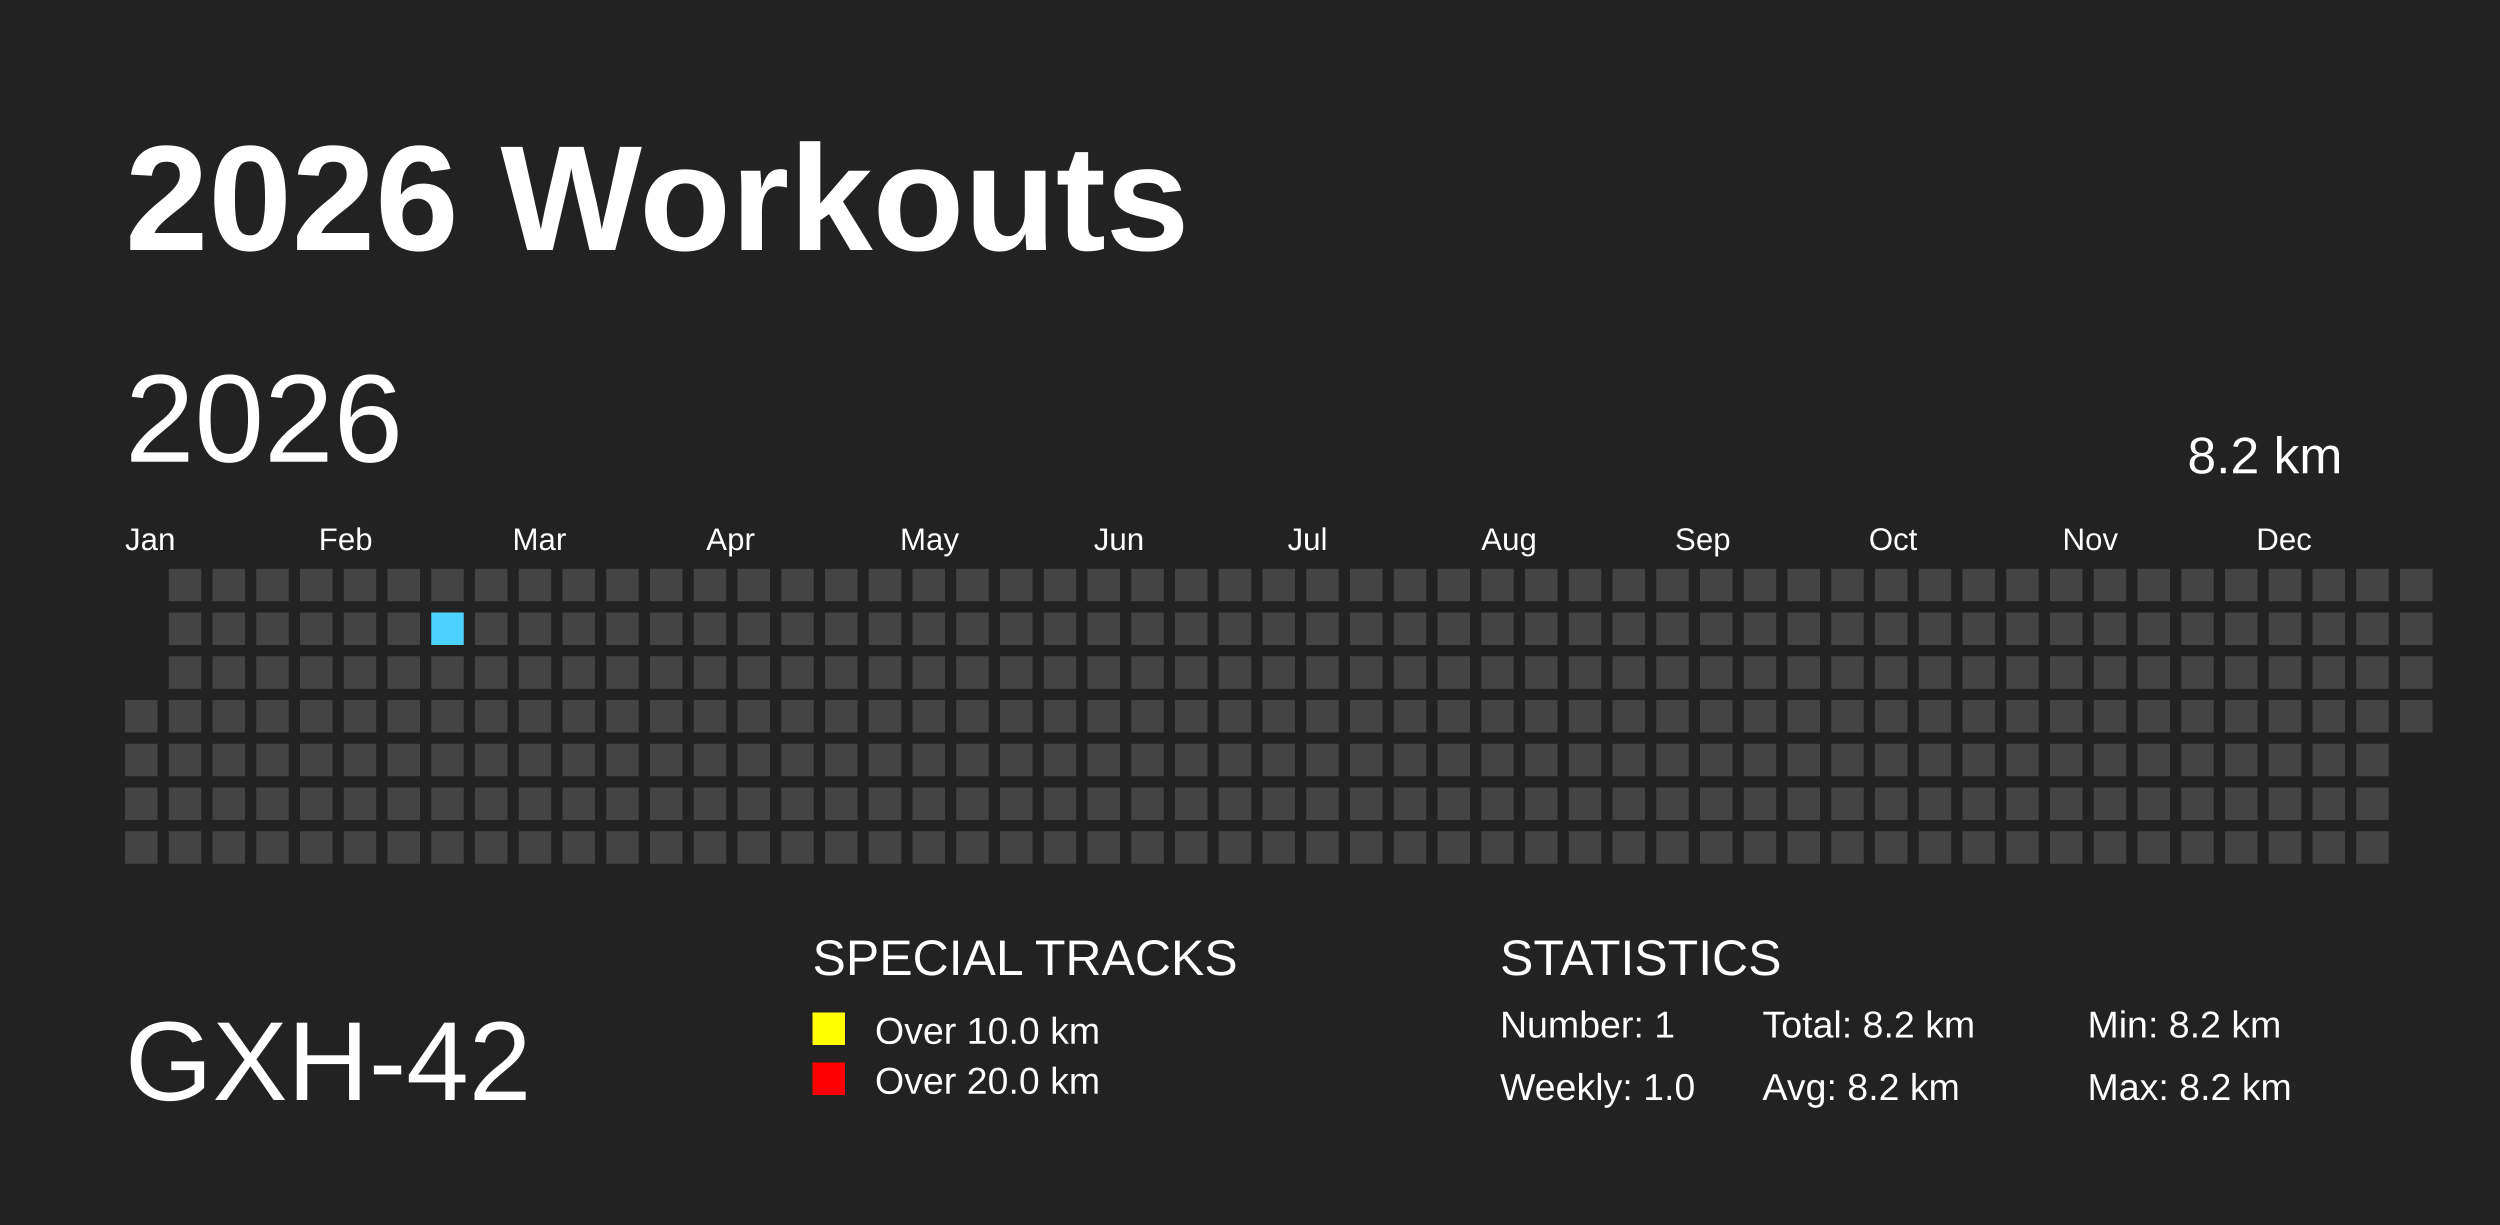
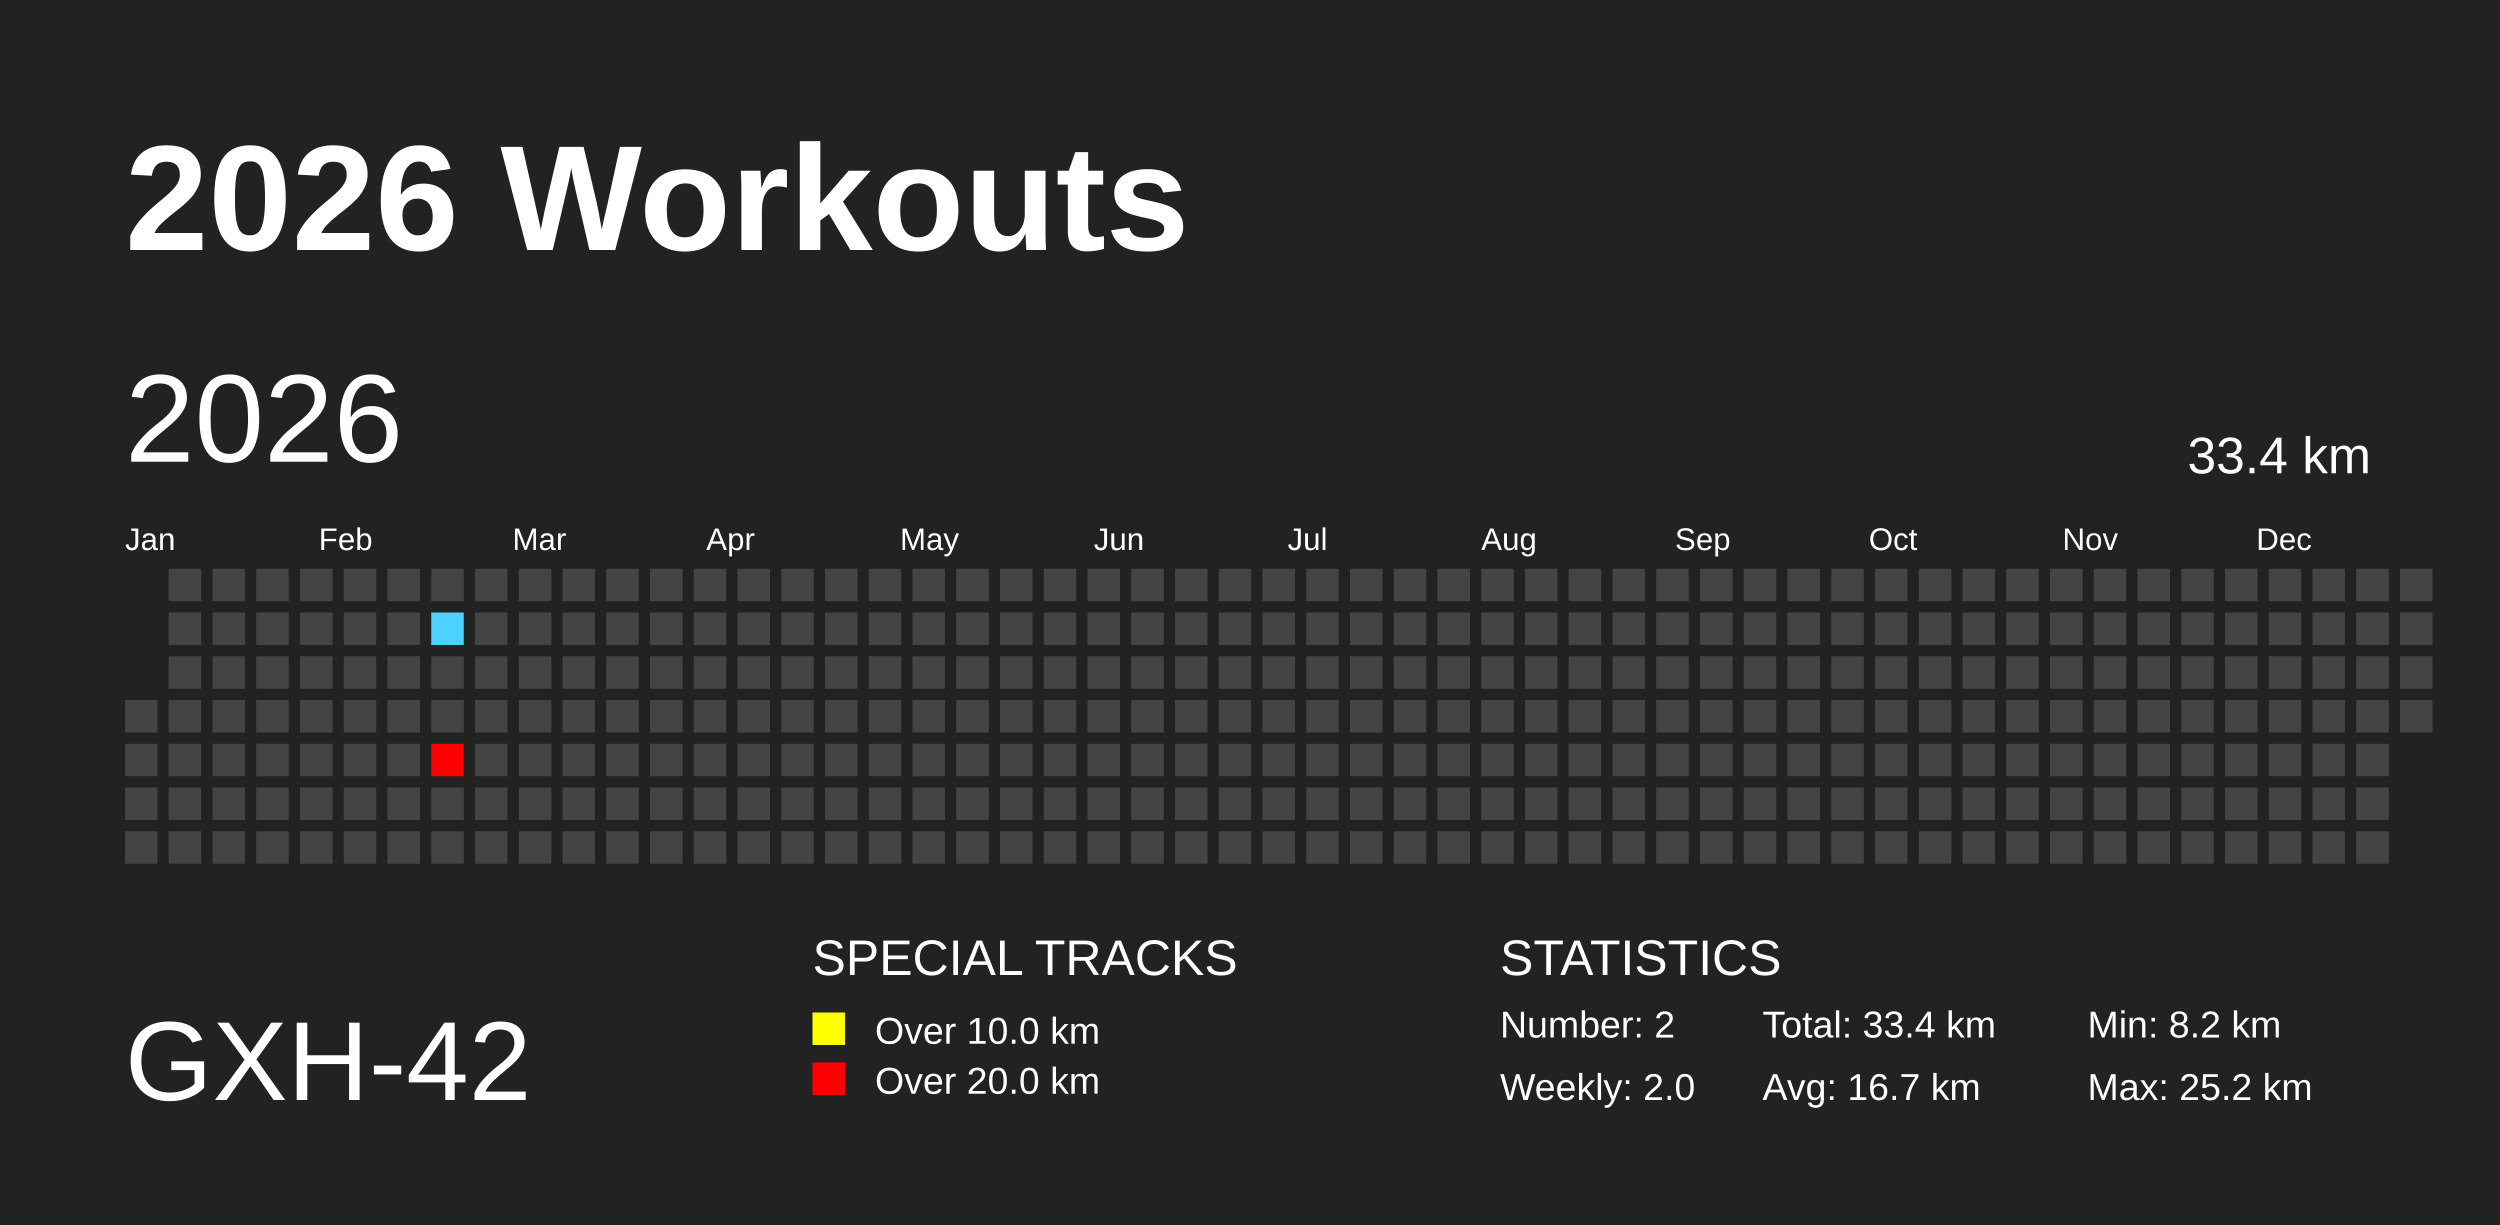
<svg xmlns="http://www.w3.org/2000/svg" baseProfile="full" height="98mm" version="1.1" viewBox="0,0,200,98" width="200mm">
  <defs />
  <rect fill="#222222" height="98" width="200" x="0" y="0" />
  <text fill="#FFFFFF" style="font-size:12px; font-family:Arial; font-weight:bold;" x="10" y="20">2026 Workouts</text>
  <text fill="#FFFFFF" style="font-size:9px; font-family:Arial" x="10" y="88">GXH-42</text>
  <text fill="#FFFFFF" style="font-size:4px; font-family:Arial" x="65" y="78">SPECIAL TRACKS</text>
  <rect fill="yellow" height="2.6" width="2.6" x="65" y="81" />
  <text fill="#FFFFFF" style="font-size:3px; font-family:Arial" x="70" y="83.5">Over 10.0 km</text>
  <rect fill="red" height="2.6" width="2.6" x="65" y="85" />
  <text fill="#FFFFFF" style="font-size:3px; font-family:Arial" x="70" y="87.5">Over 20.0 km</text>
  <text fill="#FFFFFF" style="font-size:4px; font-family:Arial" x="120" y="78">STATISTICS</text>
-   <text fill="#FFFFFF" style="font-size:3px; font-family:Arial" x="120" y="83">Number: 1</text>
-   <text fill="#FFFFFF" style="font-size:3px; font-family:Arial" x="120" y="88">Weekly: 1.0</text>
-   <text fill="#FFFFFF" style="font-size:3px; font-family:Arial" x="141" y="83">Total: 8.2 km</text>
-   <text fill="#FFFFFF" style="font-size:3px; font-family:Arial" x="141" y="88">Avg: 8.2 km</text>
+   <text fill="#FFFFFF" style="font-size:3px; font-family:Arial" x="120" y="83">Number: 2</text>
+   <text fill="#FFFFFF" style="font-size:3px; font-family:Arial" x="120" y="88">Weekly: 2.0</text>
+   <text fill="#FFFFFF" style="font-size:3px; font-family:Arial" x="141" y="83">Total: 33.4 km</text>
+   <text fill="#FFFFFF" style="font-size:3px; font-family:Arial" x="141" y="88">Avg: 16.7 km</text>
  <text fill="#FFFFFF" style="font-size:3px; font-family:Arial" x="167" y="83">Min: 8.2 km</text>
-   <text fill="#FFFFFF" style="font-size:3px; font-family:Arial" x="167" y="88">Max: 8.2 km</text>
+   <text fill="#FFFFFF" style="font-size:3px; font-family:Arial" x="167" y="88">Max: 25.2 km</text>
  <text dominant-baseline="hanging" fill="#FFFFFF" style="font-size:10.0px; font-family:Arial;" x="10" y="30">2026</text>
-   <text dominant-baseline="hanging" fill="#FFFFFF" style="font-size:4.125px; font-family:Arial;" x="175" y="35">8.2 km</text>
+   <text dominant-baseline="hanging" fill="#FFFFFF" style="font-size:4.125px; font-family:Arial;" x="175" y="35">33.4 km</text>
  <text fill="#FFFFFF" style="font-size:2.5px; font-family:Arial" x="10.0" y="44">Jan</text>
  <text fill="#FFFFFF" style="font-size:2.5px; font-family:Arial" x="25.5" y="44">Feb</text>
  <text fill="#FFFFFF" style="font-size:2.5px; font-family:Arial" x="41.0" y="44">Mar</text>
  <text fill="#FFFFFF" style="font-size:2.5px; font-family:Arial" x="56.5" y="44">Apr</text>
  <text fill="#FFFFFF" style="font-size:2.5px; font-family:Arial" x="72.0" y="44">May</text>
  <text fill="#FFFFFF" style="font-size:2.5px; font-family:Arial" x="87.5" y="44">Jun</text>
  <text fill="#FFFFFF" style="font-size:2.5px; font-family:Arial" x="103.0" y="44">Jul</text>
  <text fill="#FFFFFF" style="font-size:2.5px; font-family:Arial" x="118.5" y="44">Aug</text>
  <text fill="#FFFFFF" style="font-size:2.5px; font-family:Arial" x="134.0" y="44">Sep</text>
  <text fill="#FFFFFF" style="font-size:2.5px; font-family:Arial" x="149.5" y="44">Oct</text>
  <text fill="#FFFFFF" style="font-size:2.5px; font-family:Arial" x="165.0" y="44">Nov</text>
  <text fill="#FFFFFF" style="font-size:2.5px; font-family:Arial" x="180.5" y="44">Dec</text>
  <rect fill="#444444" height="2.6" width="2.6" x="10.0" y="56.0" />
  <rect fill="#444444" height="2.6" width="2.6" x="10.0" y="59.5" />
  <rect fill="#444444" height="2.6" width="2.6" x="10.0" y="63.0" />
  <rect fill="#444444" height="2.6" width="2.6" x="10.0" y="66.5" />
  <rect fill="#444444" height="2.6" width="2.6" x="13.5" y="45.5" />
  <rect fill="#444444" height="2.6" width="2.6" x="13.5" y="49.0" />
  <rect fill="#444444" height="2.6" width="2.6" x="13.5" y="52.5" />
  <rect fill="#444444" height="2.6" width="2.6" x="13.5" y="56.0" />
  <rect fill="#444444" height="2.6" width="2.6" x="13.5" y="59.5" />
  <rect fill="#444444" height="2.6" width="2.6" x="13.5" y="63.0" />
  <rect fill="#444444" height="2.6" width="2.6" x="13.5" y="66.5" />
  <rect fill="#444444" height="2.6" width="2.6" x="17.0" y="45.5" />
  <rect fill="#444444" height="2.6" width="2.6" x="17.0" y="49.0" />
  <rect fill="#444444" height="2.6" width="2.6" x="17.0" y="52.5" />
  <rect fill="#444444" height="2.6" width="2.6" x="17.0" y="56.0" />
  <rect fill="#444444" height="2.6" width="2.6" x="17.0" y="59.5" />
  <rect fill="#444444" height="2.6" width="2.6" x="17.0" y="63.0" />
  <rect fill="#444444" height="2.6" width="2.6" x="17.0" y="66.5" />
  <rect fill="#444444" height="2.6" width="2.6" x="20.5" y="45.5" />
  <rect fill="#444444" height="2.6" width="2.6" x="20.5" y="49.0" />
  <rect fill="#444444" height="2.6" width="2.6" x="20.5" y="52.5" />
  <rect fill="#444444" height="2.6" width="2.6" x="20.5" y="56.0" />
  <rect fill="#444444" height="2.6" width="2.6" x="20.5" y="59.5" />
  <rect fill="#444444" height="2.6" width="2.6" x="20.5" y="63.0" />
  <rect fill="#444444" height="2.6" width="2.6" x="20.5" y="66.5" />
  <rect fill="#444444" height="2.6" width="2.6" x="24.0" y="45.5" />
  <rect fill="#444444" height="2.6" width="2.6" x="24.0" y="49.0" />
  <rect fill="#444444" height="2.6" width="2.6" x="24.0" y="52.5" />
  <rect fill="#444444" height="2.6" width="2.6" x="24.0" y="56.0" />
  <rect fill="#444444" height="2.6" width="2.6" x="24.0" y="59.5" />
  <rect fill="#444444" height="2.6" width="2.6" x="24.0" y="63.0" />
  <rect fill="#444444" height="2.6" width="2.6" x="24.0" y="66.5" />
  <rect fill="#444444" height="2.6" width="2.6" x="27.5" y="45.5" />
  <rect fill="#444444" height="2.6" width="2.6" x="27.5" y="49.0" />
  <rect fill="#444444" height="2.6" width="2.6" x="27.5" y="52.5" />
  <rect fill="#444444" height="2.6" width="2.6" x="27.5" y="56.0" />
  <rect fill="#444444" height="2.6" width="2.6" x="27.5" y="59.5" />
  <rect fill="#444444" height="2.6" width="2.6" x="27.5" y="63.0" />
  <rect fill="#444444" height="2.6" width="2.6" x="27.5" y="66.5" />
  <rect fill="#444444" height="2.6" width="2.6" x="31.0" y="45.5" />
  <rect fill="#444444" height="2.6" width="2.6" x="31.0" y="49.0" />
  <rect fill="#444444" height="2.6" width="2.6" x="31.0" y="52.5" />
  <rect fill="#444444" height="2.6" width="2.6" x="31.0" y="56.0" />
  <rect fill="#444444" height="2.6" width="2.6" x="31.0" y="59.5" />
  <rect fill="#444444" height="2.6" width="2.6" x="31.0" y="63.0" />
  <rect fill="#444444" height="2.6" width="2.6" x="31.0" y="66.5" />
  <rect fill="#444444" height="2.6" width="2.6" x="34.5" y="45.5" />
-   <rect fill="#4DD2FF" height="2.6" width="2.6" x="34.5" y="49.0" />
+   <rect fill="#4dd2ff" height="2.6" width="2.6" x="34.5" y="49.0" />
  <rect fill="#444444" height="2.6" width="2.6" x="34.5" y="52.5" />
  <rect fill="#444444" height="2.6" width="2.6" x="34.5" y="56.0" />
-   <rect fill="#444444" height="2.6" width="2.6" x="34.5" y="59.5" />
+   <rect fill="red" height="2.6" width="2.6" x="34.5" y="59.5" />
  <rect fill="#444444" height="2.6" width="2.6" x="34.5" y="63.0" />
  <rect fill="#444444" height="2.6" width="2.6" x="34.5" y="66.5" />
  <rect fill="#444444" height="2.6" width="2.6" x="38.0" y="45.5" />
  <rect fill="#444444" height="2.6" width="2.6" x="38.0" y="49.0" />
  <rect fill="#444444" height="2.6" width="2.6" x="38.0" y="52.5" />
  <rect fill="#444444" height="2.6" width="2.6" x="38.0" y="56.0" />
  <rect fill="#444444" height="2.6" width="2.6" x="38.0" y="59.5" />
  <rect fill="#444444" height="2.6" width="2.6" x="38.0" y="63.0" />
  <rect fill="#444444" height="2.6" width="2.6" x="38.0" y="66.5" />
  <rect fill="#444444" height="2.6" width="2.6" x="41.5" y="45.5" />
  <rect fill="#444444" height="2.6" width="2.6" x="41.5" y="49.0" />
  <rect fill="#444444" height="2.6" width="2.6" x="41.5" y="52.5" />
  <rect fill="#444444" height="2.6" width="2.6" x="41.5" y="56.0" />
  <rect fill="#444444" height="2.6" width="2.6" x="41.5" y="59.5" />
  <rect fill="#444444" height="2.6" width="2.6" x="41.5" y="63.0" />
  <rect fill="#444444" height="2.6" width="2.6" x="41.5" y="66.5" />
  <rect fill="#444444" height="2.6" width="2.6" x="45.0" y="45.5" />
  <rect fill="#444444" height="2.6" width="2.6" x="45.0" y="49.0" />
  <rect fill="#444444" height="2.6" width="2.6" x="45.0" y="52.5" />
  <rect fill="#444444" height="2.6" width="2.6" x="45.0" y="56.0" />
  <rect fill="#444444" height="2.6" width="2.6" x="45.0" y="59.5" />
  <rect fill="#444444" height="2.6" width="2.6" x="45.0" y="63.0" />
  <rect fill="#444444" height="2.6" width="2.6" x="45.0" y="66.5" />
  <rect fill="#444444" height="2.6" width="2.6" x="48.5" y="45.5" />
  <rect fill="#444444" height="2.6" width="2.6" x="48.5" y="49.0" />
  <rect fill="#444444" height="2.6" width="2.6" x="48.5" y="52.5" />
  <rect fill="#444444" height="2.6" width="2.6" x="48.5" y="56.0" />
  <rect fill="#444444" height="2.6" width="2.6" x="48.5" y="59.5" />
  <rect fill="#444444" height="2.6" width="2.6" x="48.5" y="63.0" />
  <rect fill="#444444" height="2.6" width="2.6" x="48.5" y="66.5" />
  <rect fill="#444444" height="2.6" width="2.6" x="52.0" y="45.5" />
  <rect fill="#444444" height="2.6" width="2.6" x="52.0" y="49.0" />
  <rect fill="#444444" height="2.6" width="2.6" x="52.0" y="52.5" />
  <rect fill="#444444" height="2.6" width="2.6" x="52.0" y="56.0" />
  <rect fill="#444444" height="2.6" width="2.6" x="52.0" y="59.5" />
  <rect fill="#444444" height="2.6" width="2.6" x="52.0" y="63.0" />
  <rect fill="#444444" height="2.6" width="2.6" x="52.0" y="66.5" />
  <rect fill="#444444" height="2.6" width="2.6" x="55.5" y="45.5" />
  <rect fill="#444444" height="2.6" width="2.6" x="55.5" y="49.0" />
  <rect fill="#444444" height="2.6" width="2.6" x="55.5" y="52.5" />
  <rect fill="#444444" height="2.6" width="2.6" x="55.5" y="56.0" />
  <rect fill="#444444" height="2.6" width="2.6" x="55.5" y="59.5" />
  <rect fill="#444444" height="2.6" width="2.6" x="55.5" y="63.0" />
  <rect fill="#444444" height="2.6" width="2.6" x="55.5" y="66.5" />
  <rect fill="#444444" height="2.6" width="2.6" x="59.0" y="45.5" />
  <rect fill="#444444" height="2.6" width="2.6" x="59.0" y="49.0" />
  <rect fill="#444444" height="2.6" width="2.6" x="59.0" y="52.5" />
  <rect fill="#444444" height="2.6" width="2.6" x="59.0" y="56.0" />
  <rect fill="#444444" height="2.6" width="2.6" x="59.0" y="59.5" />
  <rect fill="#444444" height="2.6" width="2.6" x="59.0" y="63.0" />
  <rect fill="#444444" height="2.6" width="2.6" x="59.0" y="66.5" />
  <rect fill="#444444" height="2.6" width="2.6" x="62.5" y="45.5" />
  <rect fill="#444444" height="2.6" width="2.6" x="62.5" y="49.0" />
  <rect fill="#444444" height="2.6" width="2.6" x="62.5" y="52.5" />
  <rect fill="#444444" height="2.6" width="2.6" x="62.5" y="56.0" />
  <rect fill="#444444" height="2.6" width="2.6" x="62.5" y="59.5" />
  <rect fill="#444444" height="2.6" width="2.6" x="62.5" y="63.0" />
  <rect fill="#444444" height="2.6" width="2.6" x="62.5" y="66.5" />
  <rect fill="#444444" height="2.6" width="2.6" x="66.0" y="45.5" />
  <rect fill="#444444" height="2.6" width="2.6" x="66.0" y="49.0" />
  <rect fill="#444444" height="2.6" width="2.6" x="66.0" y="52.5" />
  <rect fill="#444444" height="2.6" width="2.6" x="66.0" y="56.0" />
  <rect fill="#444444" height="2.6" width="2.6" x="66.0" y="59.5" />
  <rect fill="#444444" height="2.6" width="2.6" x="66.0" y="63.0" />
  <rect fill="#444444" height="2.6" width="2.6" x="66.0" y="66.5" />
  <rect fill="#444444" height="2.6" width="2.6" x="69.5" y="45.5" />
  <rect fill="#444444" height="2.6" width="2.6" x="69.5" y="49.0" />
  <rect fill="#444444" height="2.6" width="2.6" x="69.5" y="52.5" />
  <rect fill="#444444" height="2.6" width="2.6" x="69.5" y="56.0" />
  <rect fill="#444444" height="2.6" width="2.6" x="69.5" y="59.5" />
  <rect fill="#444444" height="2.6" width="2.6" x="69.5" y="63.0" />
  <rect fill="#444444" height="2.6" width="2.6" x="69.5" y="66.5" />
  <rect fill="#444444" height="2.6" width="2.6" x="73.0" y="45.5" />
  <rect fill="#444444" height="2.6" width="2.6" x="73.0" y="49.0" />
  <rect fill="#444444" height="2.6" width="2.6" x="73.0" y="52.5" />
  <rect fill="#444444" height="2.6" width="2.6" x="73.0" y="56.0" />
  <rect fill="#444444" height="2.6" width="2.6" x="73.0" y="59.5" />
  <rect fill="#444444" height="2.6" width="2.6" x="73.0" y="63.0" />
  <rect fill="#444444" height="2.6" width="2.6" x="73.0" y="66.5" />
  <rect fill="#444444" height="2.6" width="2.6" x="76.5" y="45.5" />
  <rect fill="#444444" height="2.6" width="2.6" x="76.5" y="49.0" />
  <rect fill="#444444" height="2.6" width="2.6" x="76.5" y="52.5" />
  <rect fill="#444444" height="2.6" width="2.6" x="76.5" y="56.0" />
  <rect fill="#444444" height="2.6" width="2.6" x="76.5" y="59.5" />
  <rect fill="#444444" height="2.6" width="2.6" x="76.5" y="63.0" />
  <rect fill="#444444" height="2.6" width="2.6" x="76.5" y="66.5" />
  <rect fill="#444444" height="2.6" width="2.6" x="80.0" y="45.5" />
  <rect fill="#444444" height="2.6" width="2.6" x="80.0" y="49.0" />
  <rect fill="#444444" height="2.6" width="2.6" x="80.0" y="52.5" />
  <rect fill="#444444" height="2.6" width="2.6" x="80.0" y="56.0" />
  <rect fill="#444444" height="2.6" width="2.6" x="80.0" y="59.5" />
  <rect fill="#444444" height="2.6" width="2.6" x="80.0" y="63.0" />
  <rect fill="#444444" height="2.6" width="2.6" x="80.0" y="66.5" />
  <rect fill="#444444" height="2.6" width="2.6" x="83.5" y="45.5" />
  <rect fill="#444444" height="2.6" width="2.6" x="83.5" y="49.0" />
  <rect fill="#444444" height="2.6" width="2.6" x="83.5" y="52.5" />
  <rect fill="#444444" height="2.6" width="2.6" x="83.5" y="56.0" />
  <rect fill="#444444" height="2.6" width="2.6" x="83.5" y="59.5" />
  <rect fill="#444444" height="2.6" width="2.6" x="83.5" y="63.0" />
  <rect fill="#444444" height="2.6" width="2.6" x="83.5" y="66.5" />
  <rect fill="#444444" height="2.6" width="2.6" x="87.0" y="45.5" />
  <rect fill="#444444" height="2.6" width="2.6" x="87.0" y="49.0" />
  <rect fill="#444444" height="2.6" width="2.6" x="87.0" y="52.5" />
  <rect fill="#444444" height="2.6" width="2.6" x="87.0" y="56.0" />
  <rect fill="#444444" height="2.6" width="2.6" x="87.0" y="59.5" />
  <rect fill="#444444" height="2.6" width="2.6" x="87.0" y="63.0" />
  <rect fill="#444444" height="2.6" width="2.6" x="87.0" y="66.5" />
  <rect fill="#444444" height="2.6" width="2.6" x="90.5" y="45.5" />
  <rect fill="#444444" height="2.6" width="2.6" x="90.5" y="49.0" />
  <rect fill="#444444" height="2.6" width="2.6" x="90.5" y="52.5" />
  <rect fill="#444444" height="2.6" width="2.6" x="90.5" y="56.0" />
  <rect fill="#444444" height="2.6" width="2.6" x="90.5" y="59.5" />
  <rect fill="#444444" height="2.6" width="2.6" x="90.5" y="63.0" />
  <rect fill="#444444" height="2.6" width="2.6" x="90.5" y="66.5" />
  <rect fill="#444444" height="2.6" width="2.6" x="94.0" y="45.5" />
  <rect fill="#444444" height="2.6" width="2.6" x="94.0" y="49.0" />
  <rect fill="#444444" height="2.6" width="2.6" x="94.0" y="52.5" />
  <rect fill="#444444" height="2.6" width="2.6" x="94.0" y="56.0" />
  <rect fill="#444444" height="2.6" width="2.6" x="94.0" y="59.5" />
  <rect fill="#444444" height="2.6" width="2.6" x="94.0" y="63.0" />
  <rect fill="#444444" height="2.6" width="2.6" x="94.0" y="66.5" />
  <rect fill="#444444" height="2.6" width="2.6" x="97.5" y="45.5" />
  <rect fill="#444444" height="2.6" width="2.6" x="97.5" y="49.0" />
  <rect fill="#444444" height="2.6" width="2.6" x="97.5" y="52.5" />
  <rect fill="#444444" height="2.6" width="2.6" x="97.5" y="56.0" />
  <rect fill="#444444" height="2.6" width="2.6" x="97.5" y="59.5" />
  <rect fill="#444444" height="2.6" width="2.6" x="97.5" y="63.0" />
  <rect fill="#444444" height="2.6" width="2.6" x="97.5" y="66.5" />
  <rect fill="#444444" height="2.6" width="2.6" x="101.0" y="45.5" />
  <rect fill="#444444" height="2.6" width="2.6" x="101.0" y="49.0" />
  <rect fill="#444444" height="2.6" width="2.6" x="101.0" y="52.5" />
  <rect fill="#444444" height="2.6" width="2.6" x="101.0" y="56.0" />
  <rect fill="#444444" height="2.6" width="2.6" x="101.0" y="59.5" />
  <rect fill="#444444" height="2.6" width="2.6" x="101.0" y="63.0" />
  <rect fill="#444444" height="2.6" width="2.6" x="101.0" y="66.5" />
  <rect fill="#444444" height="2.6" width="2.6" x="104.5" y="45.5" />
  <rect fill="#444444" height="2.6" width="2.6" x="104.5" y="49.0" />
  <rect fill="#444444" height="2.6" width="2.6" x="104.5" y="52.5" />
  <rect fill="#444444" height="2.6" width="2.6" x="104.5" y="56.0" />
  <rect fill="#444444" height="2.6" width="2.6" x="104.5" y="59.5" />
  <rect fill="#444444" height="2.6" width="2.6" x="104.5" y="63.0" />
  <rect fill="#444444" height="2.6" width="2.6" x="104.5" y="66.5" />
  <rect fill="#444444" height="2.6" width="2.6" x="108.0" y="45.5" />
  <rect fill="#444444" height="2.6" width="2.6" x="108.0" y="49.0" />
  <rect fill="#444444" height="2.6" width="2.6" x="108.0" y="52.5" />
  <rect fill="#444444" height="2.6" width="2.6" x="108.0" y="56.0" />
  <rect fill="#444444" height="2.6" width="2.6" x="108.0" y="59.5" />
  <rect fill="#444444" height="2.6" width="2.6" x="108.0" y="63.0" />
  <rect fill="#444444" height="2.6" width="2.6" x="108.0" y="66.5" />
  <rect fill="#444444" height="2.6" width="2.6" x="111.5" y="45.5" />
  <rect fill="#444444" height="2.6" width="2.6" x="111.5" y="49.0" />
  <rect fill="#444444" height="2.6" width="2.6" x="111.5" y="52.5" />
  <rect fill="#444444" height="2.6" width="2.6" x="111.5" y="56.0" />
  <rect fill="#444444" height="2.6" width="2.6" x="111.5" y="59.5" />
  <rect fill="#444444" height="2.6" width="2.6" x="111.5" y="63.0" />
  <rect fill="#444444" height="2.6" width="2.6" x="111.5" y="66.5" />
  <rect fill="#444444" height="2.6" width="2.6" x="115.0" y="45.5" />
  <rect fill="#444444" height="2.6" width="2.6" x="115.0" y="49.0" />
  <rect fill="#444444" height="2.6" width="2.6" x="115.0" y="52.5" />
  <rect fill="#444444" height="2.6" width="2.6" x="115.0" y="56.0" />
  <rect fill="#444444" height="2.6" width="2.6" x="115.0" y="59.5" />
  <rect fill="#444444" height="2.6" width="2.6" x="115.0" y="63.0" />
  <rect fill="#444444" height="2.6" width="2.6" x="115.0" y="66.5" />
  <rect fill="#444444" height="2.6" width="2.6" x="118.5" y="45.5" />
  <rect fill="#444444" height="2.6" width="2.6" x="118.5" y="49.0" />
  <rect fill="#444444" height="2.6" width="2.6" x="118.5" y="52.5" />
  <rect fill="#444444" height="2.6" width="2.6" x="118.5" y="56.0" />
  <rect fill="#444444" height="2.6" width="2.6" x="118.5" y="59.5" />
  <rect fill="#444444" height="2.6" width="2.6" x="118.5" y="63.0" />
  <rect fill="#444444" height="2.6" width="2.6" x="118.5" y="66.5" />
  <rect fill="#444444" height="2.6" width="2.6" x="122.0" y="45.5" />
  <rect fill="#444444" height="2.6" width="2.6" x="122.0" y="49.0" />
  <rect fill="#444444" height="2.6" width="2.6" x="122.0" y="52.5" />
  <rect fill="#444444" height="2.6" width="2.6" x="122.0" y="56.0" />
  <rect fill="#444444" height="2.6" width="2.6" x="122.0" y="59.5" />
  <rect fill="#444444" height="2.6" width="2.6" x="122.0" y="63.0" />
  <rect fill="#444444" height="2.6" width="2.6" x="122.0" y="66.5" />
  <rect fill="#444444" height="2.6" width="2.6" x="125.5" y="45.5" />
  <rect fill="#444444" height="2.6" width="2.6" x="125.5" y="49.0" />
  <rect fill="#444444" height="2.6" width="2.6" x="125.5" y="52.5" />
  <rect fill="#444444" height="2.6" width="2.6" x="125.5" y="56.0" />
  <rect fill="#444444" height="2.6" width="2.6" x="125.5" y="59.5" />
  <rect fill="#444444" height="2.6" width="2.6" x="125.5" y="63.0" />
  <rect fill="#444444" height="2.6" width="2.6" x="125.5" y="66.5" />
  <rect fill="#444444" height="2.6" width="2.6" x="129.0" y="45.5" />
  <rect fill="#444444" height="2.6" width="2.6" x="129.0" y="49.0" />
  <rect fill="#444444" height="2.6" width="2.6" x="129.0" y="52.5" />
  <rect fill="#444444" height="2.6" width="2.6" x="129.0" y="56.0" />
  <rect fill="#444444" height="2.6" width="2.6" x="129.0" y="59.5" />
  <rect fill="#444444" height="2.6" width="2.6" x="129.0" y="63.0" />
  <rect fill="#444444" height="2.6" width="2.6" x="129.0" y="66.5" />
  <rect fill="#444444" height="2.6" width="2.6" x="132.5" y="45.5" />
  <rect fill="#444444" height="2.6" width="2.6" x="132.5" y="49.0" />
  <rect fill="#444444" height="2.6" width="2.6" x="132.5" y="52.5" />
  <rect fill="#444444" height="2.6" width="2.6" x="132.5" y="56.0" />
  <rect fill="#444444" height="2.6" width="2.6" x="132.5" y="59.5" />
  <rect fill="#444444" height="2.6" width="2.6" x="132.5" y="63.0" />
  <rect fill="#444444" height="2.6" width="2.6" x="132.5" y="66.5" />
  <rect fill="#444444" height="2.6" width="2.6" x="136.0" y="45.5" />
  <rect fill="#444444" height="2.6" width="2.6" x="136.0" y="49.0" />
  <rect fill="#444444" height="2.6" width="2.6" x="136.0" y="52.5" />
  <rect fill="#444444" height="2.6" width="2.6" x="136.0" y="56.0" />
  <rect fill="#444444" height="2.6" width="2.6" x="136.0" y="59.5" />
  <rect fill="#444444" height="2.6" width="2.6" x="136.0" y="63.0" />
  <rect fill="#444444" height="2.6" width="2.6" x="136.0" y="66.5" />
  <rect fill="#444444" height="2.6" width="2.6" x="139.5" y="45.5" />
  <rect fill="#444444" height="2.6" width="2.6" x="139.5" y="49.0" />
  <rect fill="#444444" height="2.6" width="2.6" x="139.5" y="52.5" />
  <rect fill="#444444" height="2.6" width="2.6" x="139.5" y="56.0" />
  <rect fill="#444444" height="2.6" width="2.6" x="139.5" y="59.5" />
  <rect fill="#444444" height="2.6" width="2.6" x="139.5" y="63.0" />
  <rect fill="#444444" height="2.6" width="2.6" x="139.5" y="66.5" />
  <rect fill="#444444" height="2.6" width="2.6" x="143.0" y="45.5" />
  <rect fill="#444444" height="2.6" width="2.6" x="143.0" y="49.0" />
  <rect fill="#444444" height="2.6" width="2.6" x="143.0" y="52.5" />
  <rect fill="#444444" height="2.6" width="2.6" x="143.0" y="56.0" />
  <rect fill="#444444" height="2.6" width="2.6" x="143.0" y="59.5" />
  <rect fill="#444444" height="2.6" width="2.6" x="143.0" y="63.0" />
  <rect fill="#444444" height="2.6" width="2.6" x="143.0" y="66.5" />
  <rect fill="#444444" height="2.6" width="2.6" x="146.5" y="45.5" />
  <rect fill="#444444" height="2.6" width="2.6" x="146.5" y="49.0" />
  <rect fill="#444444" height="2.6" width="2.6" x="146.5" y="52.5" />
  <rect fill="#444444" height="2.6" width="2.6" x="146.5" y="56.0" />
  <rect fill="#444444" height="2.6" width="2.6" x="146.5" y="59.5" />
  <rect fill="#444444" height="2.6" width="2.6" x="146.5" y="63.0" />
  <rect fill="#444444" height="2.6" width="2.6" x="146.5" y="66.5" />
  <rect fill="#444444" height="2.6" width="2.6" x="150.0" y="45.5" />
  <rect fill="#444444" height="2.6" width="2.6" x="150.0" y="49.0" />
  <rect fill="#444444" height="2.6" width="2.6" x="150.0" y="52.5" />
  <rect fill="#444444" height="2.6" width="2.6" x="150.0" y="56.0" />
  <rect fill="#444444" height="2.6" width="2.6" x="150.0" y="59.5" />
  <rect fill="#444444" height="2.6" width="2.6" x="150.0" y="63.0" />
  <rect fill="#444444" height="2.6" width="2.6" x="150.0" y="66.5" />
  <rect fill="#444444" height="2.6" width="2.6" x="153.5" y="45.5" />
  <rect fill="#444444" height="2.6" width="2.6" x="153.5" y="49.0" />
  <rect fill="#444444" height="2.6" width="2.6" x="153.5" y="52.5" />
  <rect fill="#444444" height="2.6" width="2.6" x="153.5" y="56.0" />
  <rect fill="#444444" height="2.6" width="2.6" x="153.5" y="59.5" />
  <rect fill="#444444" height="2.6" width="2.6" x="153.5" y="63.0" />
  <rect fill="#444444" height="2.6" width="2.6" x="153.5" y="66.5" />
  <rect fill="#444444" height="2.6" width="2.6" x="157.0" y="45.5" />
  <rect fill="#444444" height="2.6" width="2.6" x="157.0" y="49.0" />
  <rect fill="#444444" height="2.6" width="2.6" x="157.0" y="52.5" />
  <rect fill="#444444" height="2.6" width="2.6" x="157.0" y="56.0" />
  <rect fill="#444444" height="2.6" width="2.6" x="157.0" y="59.5" />
  <rect fill="#444444" height="2.6" width="2.6" x="157.0" y="63.0" />
  <rect fill="#444444" height="2.6" width="2.6" x="157.0" y="66.5" />
  <rect fill="#444444" height="2.6" width="2.6" x="160.5" y="45.5" />
  <rect fill="#444444" height="2.6" width="2.6" x="160.5" y="49.0" />
  <rect fill="#444444" height="2.6" width="2.6" x="160.5" y="52.5" />
  <rect fill="#444444" height="2.6" width="2.6" x="160.5" y="56.0" />
  <rect fill="#444444" height="2.6" width="2.6" x="160.5" y="59.5" />
  <rect fill="#444444" height="2.6" width="2.6" x="160.5" y="63.0" />
  <rect fill="#444444" height="2.6" width="2.6" x="160.5" y="66.5" />
  <rect fill="#444444" height="2.6" width="2.6" x="164.0" y="45.5" />
  <rect fill="#444444" height="2.6" width="2.6" x="164.0" y="49.0" />
  <rect fill="#444444" height="2.6" width="2.6" x="164.0" y="52.5" />
  <rect fill="#444444" height="2.6" width="2.6" x="164.0" y="56.0" />
  <rect fill="#444444" height="2.6" width="2.6" x="164.0" y="59.5" />
  <rect fill="#444444" height="2.6" width="2.6" x="164.0" y="63.0" />
  <rect fill="#444444" height="2.6" width="2.6" x="164.0" y="66.5" />
  <rect fill="#444444" height="2.6" width="2.6" x="167.5" y="45.5" />
  <rect fill="#444444" height="2.6" width="2.6" x="167.5" y="49.0" />
  <rect fill="#444444" height="2.6" width="2.6" x="167.5" y="52.5" />
  <rect fill="#444444" height="2.6" width="2.6" x="167.5" y="56.0" />
  <rect fill="#444444" height="2.6" width="2.6" x="167.5" y="59.5" />
  <rect fill="#444444" height="2.6" width="2.6" x="167.5" y="63.0" />
  <rect fill="#444444" height="2.6" width="2.6" x="167.5" y="66.5" />
  <rect fill="#444444" height="2.6" width="2.6" x="171.0" y="45.5" />
  <rect fill="#444444" height="2.6" width="2.6" x="171.0" y="49.0" />
  <rect fill="#444444" height="2.6" width="2.6" x="171.0" y="52.5" />
  <rect fill="#444444" height="2.6" width="2.6" x="171.0" y="56.0" />
  <rect fill="#444444" height="2.6" width="2.6" x="171.0" y="59.5" />
  <rect fill="#444444" height="2.6" width="2.6" x="171.0" y="63.0" />
  <rect fill="#444444" height="2.6" width="2.6" x="171.0" y="66.5" />
  <rect fill="#444444" height="2.6" width="2.6" x="174.5" y="45.5" />
  <rect fill="#444444" height="2.6" width="2.6" x="174.5" y="49.0" />
  <rect fill="#444444" height="2.6" width="2.6" x="174.5" y="52.5" />
  <rect fill="#444444" height="2.6" width="2.6" x="174.5" y="56.0" />
  <rect fill="#444444" height="2.6" width="2.6" x="174.5" y="59.5" />
  <rect fill="#444444" height="2.6" width="2.6" x="174.5" y="63.0" />
  <rect fill="#444444" height="2.6" width="2.6" x="174.5" y="66.5" />
  <rect fill="#444444" height="2.6" width="2.6" x="178.0" y="45.5" />
  <rect fill="#444444" height="2.6" width="2.6" x="178.0" y="49.0" />
  <rect fill="#444444" height="2.6" width="2.6" x="178.0" y="52.5" />
  <rect fill="#444444" height="2.6" width="2.6" x="178.0" y="56.0" />
  <rect fill="#444444" height="2.6" width="2.6" x="178.0" y="59.5" />
  <rect fill="#444444" height="2.6" width="2.6" x="178.0" y="63.0" />
  <rect fill="#444444" height="2.6" width="2.6" x="178.0" y="66.5" />
  <rect fill="#444444" height="2.6" width="2.6" x="181.5" y="45.5" />
  <rect fill="#444444" height="2.6" width="2.6" x="181.5" y="49.0" />
  <rect fill="#444444" height="2.6" width="2.6" x="181.5" y="52.5" />
  <rect fill="#444444" height="2.6" width="2.6" x="181.5" y="56.0" />
  <rect fill="#444444" height="2.6" width="2.6" x="181.5" y="59.5" />
  <rect fill="#444444" height="2.6" width="2.6" x="181.5" y="63.0" />
  <rect fill="#444444" height="2.6" width="2.6" x="181.5" y="66.5" />
  <rect fill="#444444" height="2.6" width="2.6" x="185.0" y="45.5" />
  <rect fill="#444444" height="2.6" width="2.6" x="185.0" y="49.0" />
  <rect fill="#444444" height="2.6" width="2.6" x="185.0" y="52.5" />
  <rect fill="#444444" height="2.6" width="2.6" x="185.0" y="56.0" />
  <rect fill="#444444" height="2.6" width="2.6" x="185.0" y="59.5" />
  <rect fill="#444444" height="2.6" width="2.6" x="185.0" y="63.0" />
  <rect fill="#444444" height="2.6" width="2.6" x="185.0" y="66.5" />
  <rect fill="#444444" height="2.6" width="2.6" x="188.5" y="45.5" />
  <rect fill="#444444" height="2.6" width="2.6" x="188.5" y="49.0" />
  <rect fill="#444444" height="2.6" width="2.6" x="188.5" y="52.5" />
  <rect fill="#444444" height="2.6" width="2.6" x="188.5" y="56.0" />
  <rect fill="#444444" height="2.6" width="2.6" x="188.5" y="59.5" />
  <rect fill="#444444" height="2.6" width="2.6" x="188.5" y="63.0" />
  <rect fill="#444444" height="2.6" width="2.6" x="188.5" y="66.5" />
  <rect fill="#444444" height="2.6" width="2.6" x="192.0" y="45.5" />
  <rect fill="#444444" height="2.6" width="2.6" x="192.0" y="49.0" />
  <rect fill="#444444" height="2.6" width="2.6" x="192.0" y="52.5" />
  <rect fill="#444444" height="2.6" width="2.6" x="192.0" y="56.0" />
</svg>
